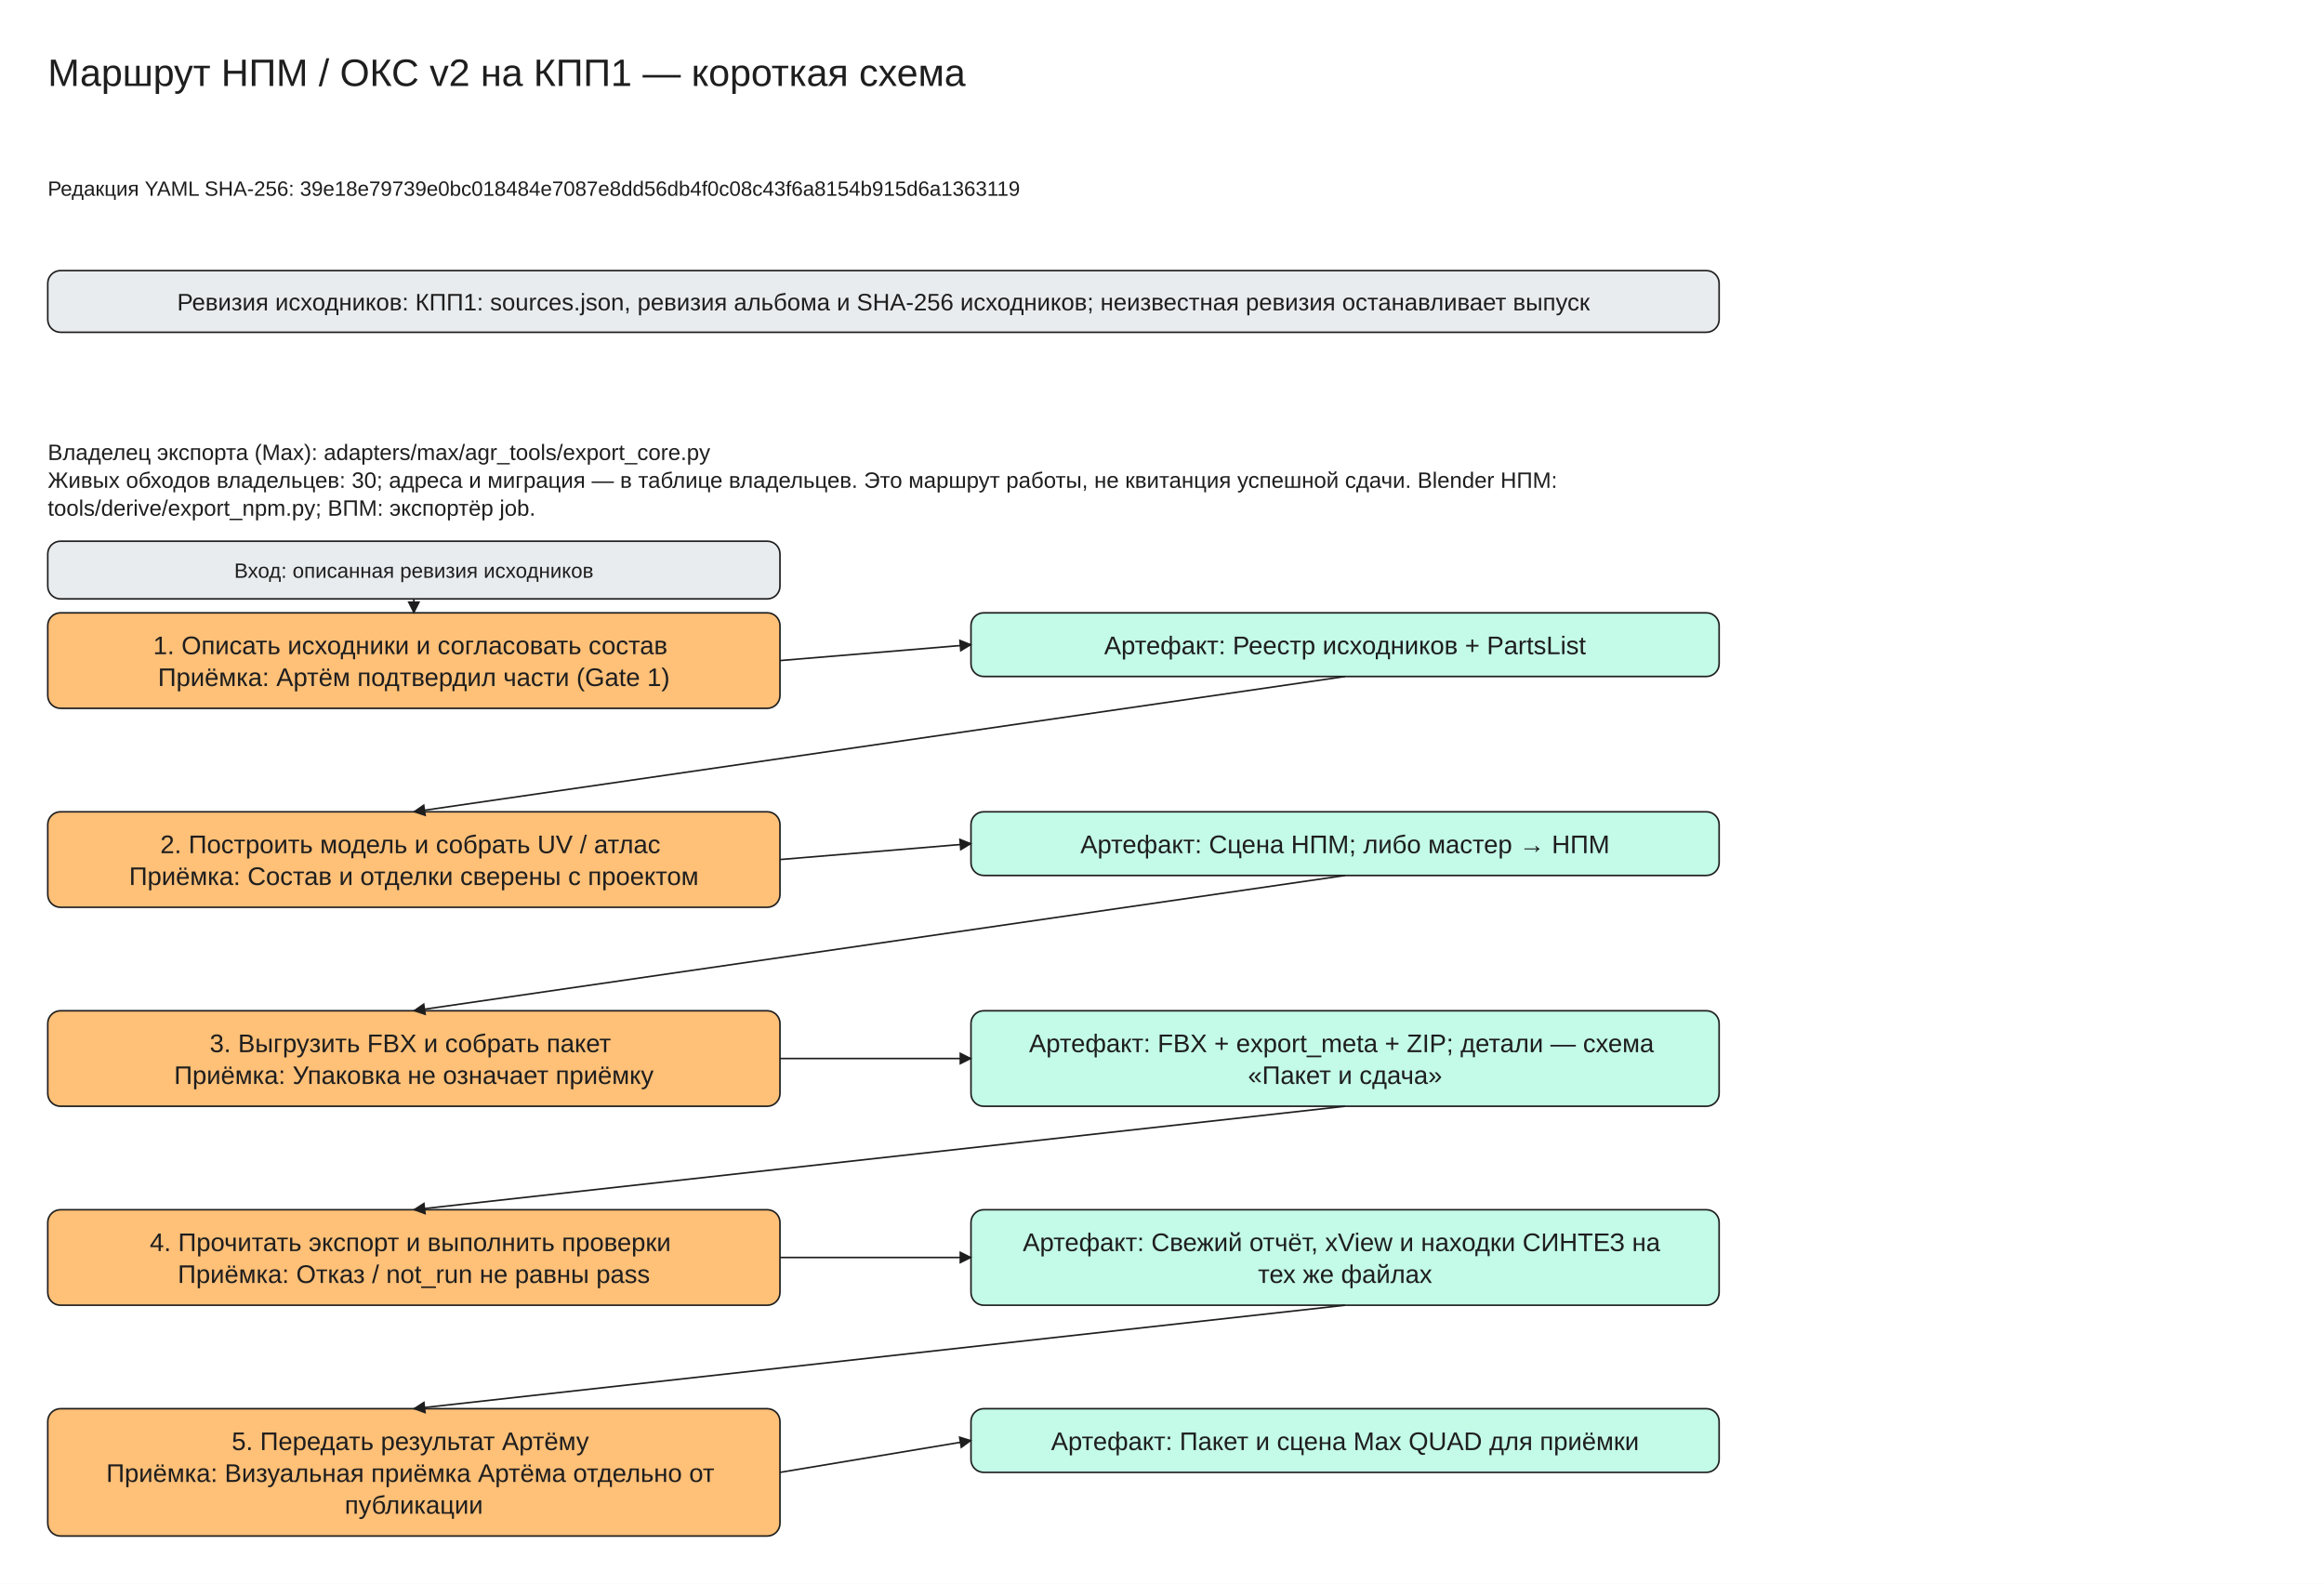
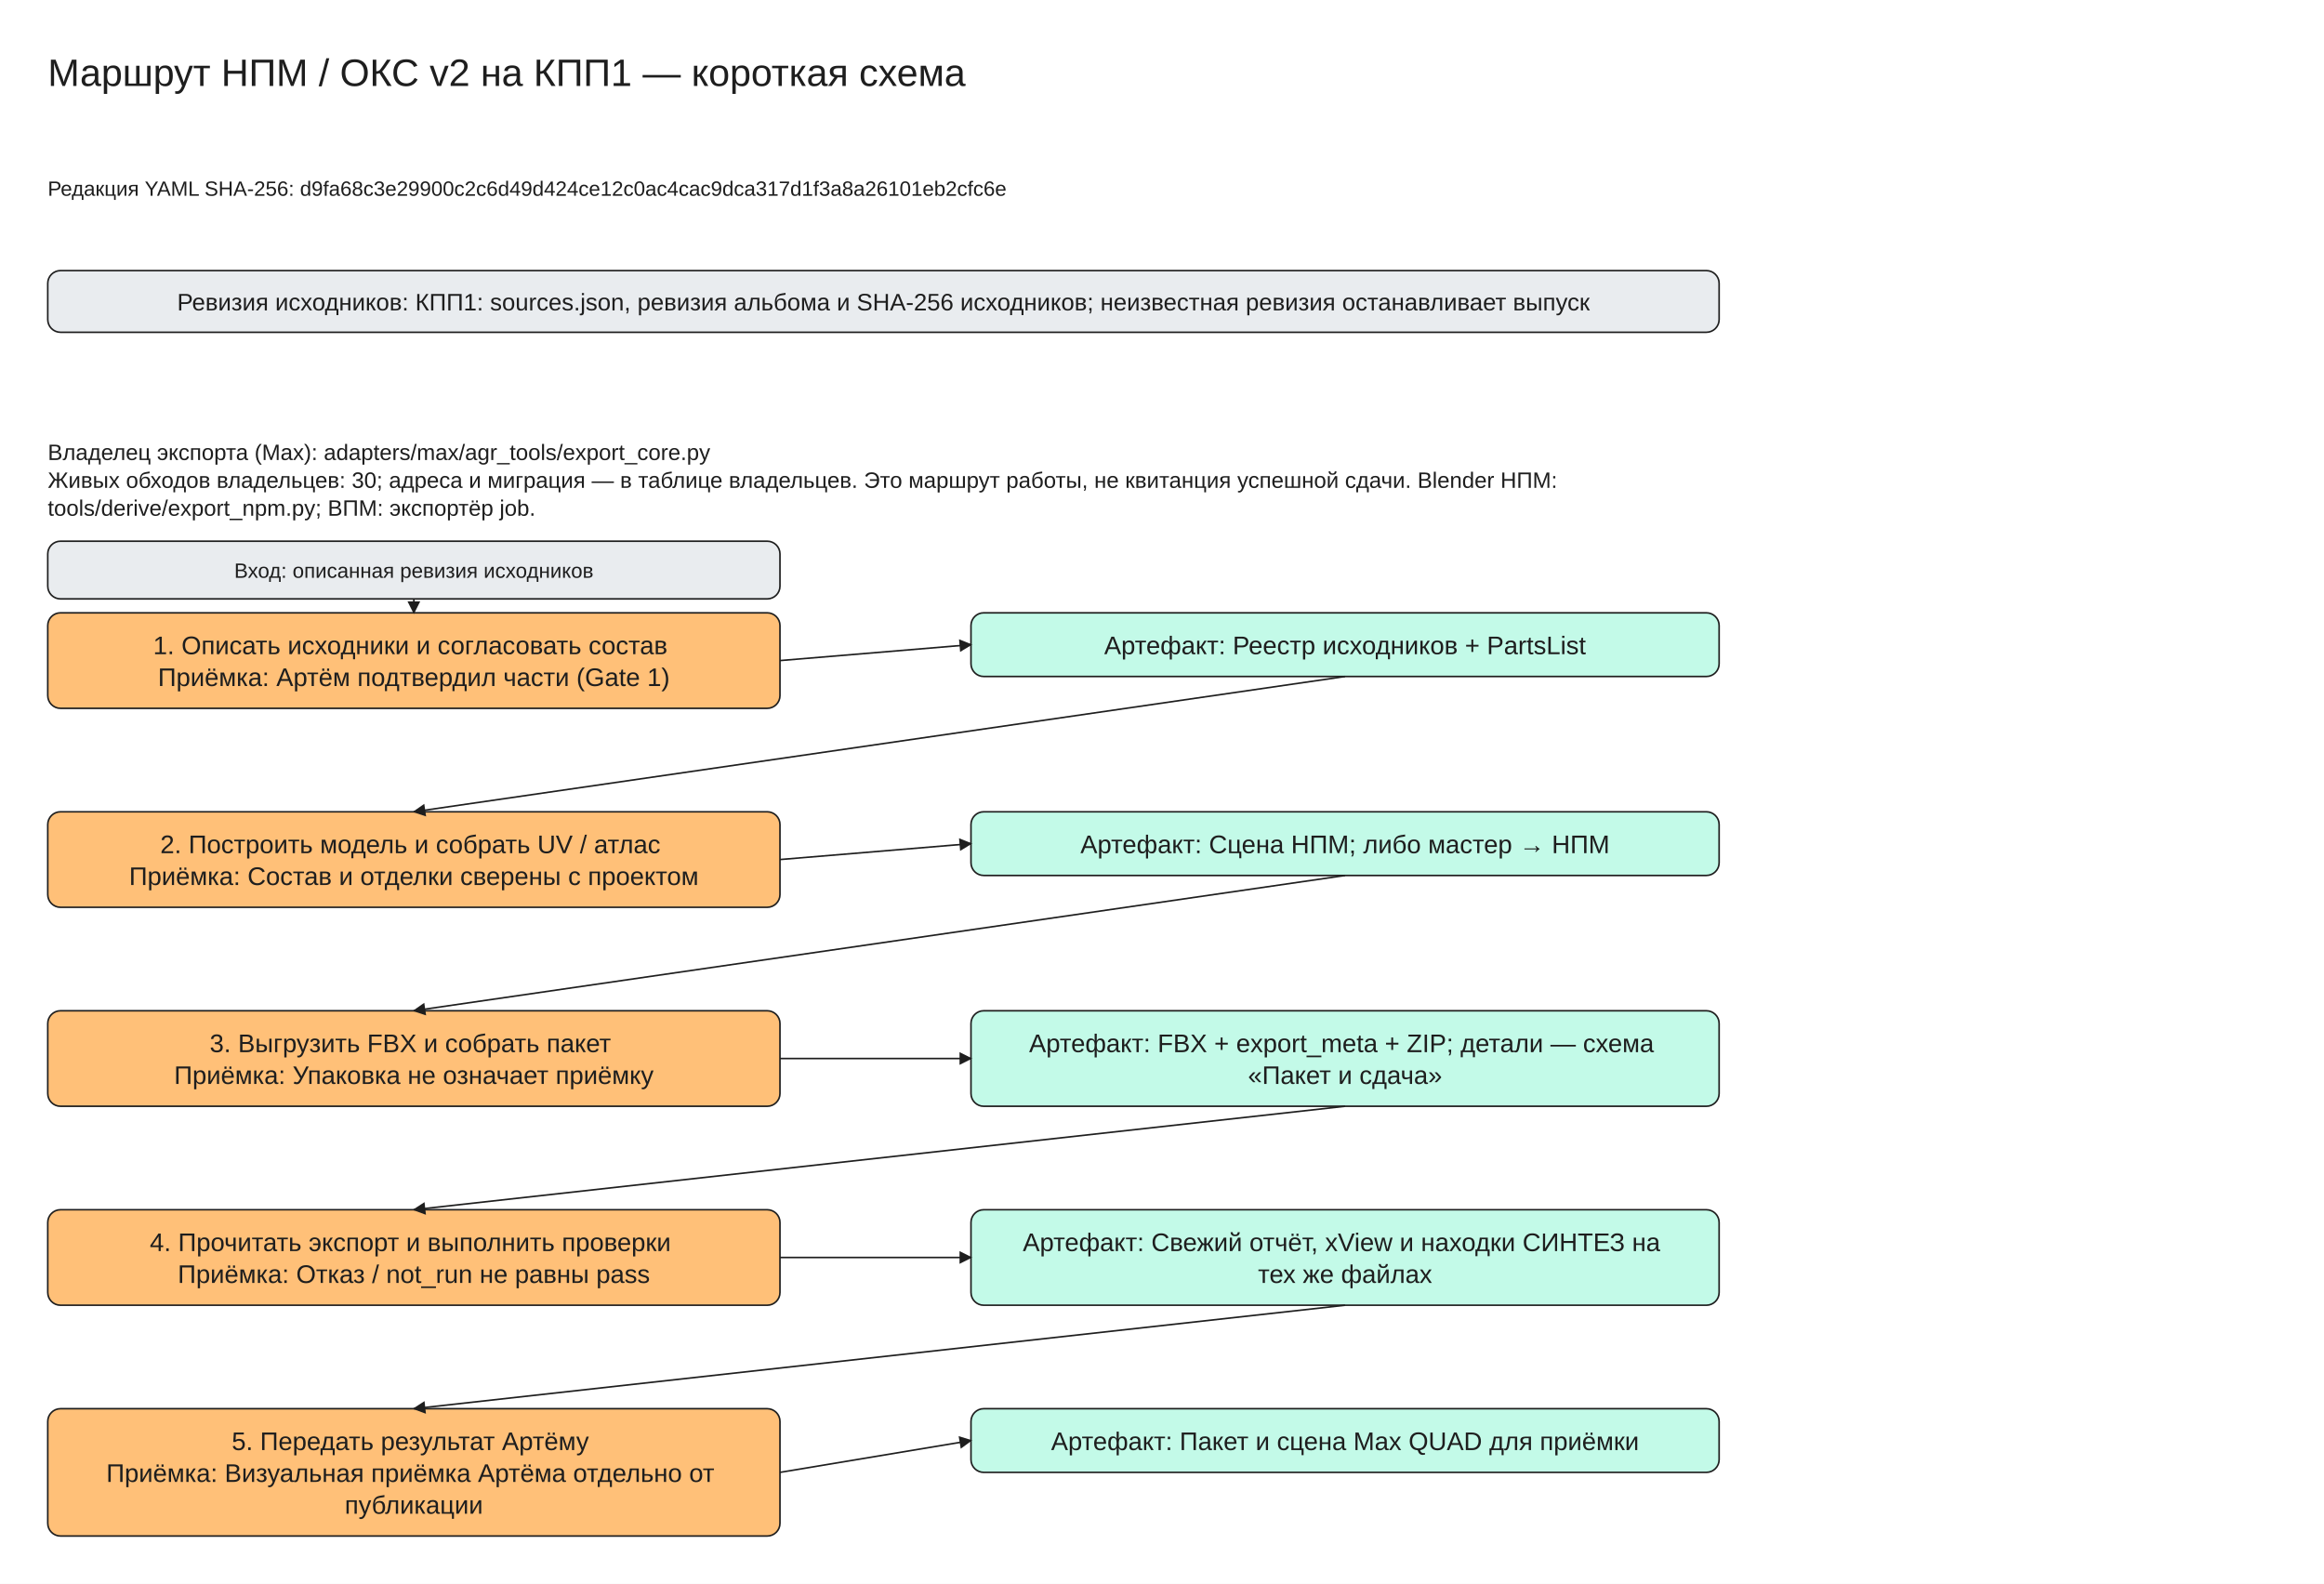
<svg xmlns="http://www.w3.org/2000/svg" viewBox="0 -30 1460 995" width="1460" height="995" font-family="Segoe UI, Arial, sans-serif">
  <defs>
    <marker id="arrow" viewBox="0 0 10 10" refX="9" refY="5" markerWidth="8" markerHeight="8" orient="auto-start-reverse">
      <path d="M0,0 L10,5 L0,10 z" fill="#1e1e1e" />
    </marker>
  </defs>
  <rect x="0" y="-30" width="1460" height="995" fill="#ffffff" />
  <rect x="30" y="140" width="1050" height="38.75" rx="8" fill="#e9ecef" stroke="#1e1e1e" />
  <rect x="30" y="355" width="460" height="60.0" rx="8" fill="#ffc078" stroke="#1e1e1e" />
  <rect x="610" y="355" width="470" height="40.0" rx="8" fill="#c3fae8" stroke="#1e1e1e" />
  <rect x="30" y="310" width="460" height="36.25" rx="8" fill="#e9ecef" stroke="#1e1e1e" />
  <line x1="260.0" y1="346.25" x2="260.0" y2="355.0" stroke="#1e1e1e" marker-end="url(#arrow)" />
  <line x1="490" y1="385.0" x2="610" y2="375.0" stroke="#1e1e1e" marker-end="url(#arrow)" />
  <rect x="30" y="480.0" width="460" height="60.0" rx="8" fill="#ffc078" stroke="#1e1e1e" />
  <rect x="610" y="480.0" width="470" height="40.0" rx="8" fill="#c3fae8" stroke="#1e1e1e" />
  <line x1="845.0" y1="395.0" x2="260.0" y2="480.0" stroke="#1e1e1e" marker-end="url(#arrow)" />
  <line x1="490" y1="510.0" x2="610" y2="500.0" stroke="#1e1e1e" marker-end="url(#arrow)" />
  <rect x="30" y="605.0" width="460" height="60.0" rx="8" fill="#ffc078" stroke="#1e1e1e" />
  <rect x="610" y="605.0" width="470" height="60.0" rx="8" fill="#c3fae8" stroke="#1e1e1e" />
  <line x1="845.0" y1="520.0" x2="260.0" y2="605.0" stroke="#1e1e1e" marker-end="url(#arrow)" />
  <line x1="490" y1="635.0" x2="610" y2="635.0" stroke="#1e1e1e" marker-end="url(#arrow)" />
  <rect x="30" y="730.0" width="460" height="60.0" rx="8" fill="#ffc078" stroke="#1e1e1e" />
  <rect x="610" y="730.0" width="470" height="60.0" rx="8" fill="#c3fae8" stroke="#1e1e1e" />
  <line x1="845.0" y1="665.0" x2="260.0" y2="730.0" stroke="#1e1e1e" marker-end="url(#arrow)" />
  <line x1="490" y1="760.0" x2="610" y2="760.0" stroke="#1e1e1e" marker-end="url(#arrow)" />
  <rect x="30" y="855.0" width="460" height="80.0" rx="8" fill="#ffc078" stroke="#1e1e1e" />
  <rect x="610" y="855.0" width="470" height="40.0" rx="8" fill="#c3fae8" stroke="#1e1e1e" />
  <line x1="845.0" y1="790.0" x2="260.0" y2="855.0" stroke="#1e1e1e" marker-end="url(#arrow)" />
  <line x1="490" y1="895.0" x2="610" y2="875.0" stroke="#1e1e1e" marker-end="url(#arrow)" />
  <text x="30" y="0" font-size="24" text-anchor="start" fill="#1e1e1e">
    <tspan x="30" dy="24">Маршрут НПМ / ОКС v2 на КПП1 — короткая схема</tspan>
  </text>
  <text x="30" y="80" font-size="13" text-anchor="start" fill="#1e1e1e">
-     <tspan x="30" dy="13">Редакция YAML SHA-256: 39e18e79739e0bc018484e7087e8dd56db4f0c08c43f6a8154b915d6a1363119</tspan>
+     <tspan x="30" dy="13">Редакция YAML SHA-256: d9fa68c3e29900c2c6d49d424ce12c0ac4cac9dca317d1f3a8a26101eb2cfc6e</tspan>
  </text>
  <text x="555.0" y="150.0" font-size="15" text-anchor="middle" fill="#1e1e1e">
    <tspan x="555.0" dy="15">Ревизия исходников: КПП1: sources.json, ревизия альбома и SHA-256 исходников; неизвестная ревизия останавливает выпуск</tspan>
  </text>
  <text x="30" y="245" font-size="14" text-anchor="start" fill="#1e1e1e">
    <tspan x="30" dy="14">Владелец экспорта (Max): adapters/max/agr_tools/export_core.py</tspan>
    <tspan x="30" dy="17.5">Живых обходов владельцев: 30; адреса и миграция — в таблице владельцев. Это маршрут работы, не квитанция успешной сдачи. Blender НПМ:</tspan>
    <tspan x="30" dy="17.5">tools/derive/export_npm.py; ВПМ: экспортёр job.</tspan>
  </text>
  <text x="260.0" y="365.0" font-size="16" text-anchor="middle" fill="#1e1e1e">
    <tspan x="260.0" dy="16">1. Описать исходники и согласовать состав</tspan>
    <tspan x="260.0" dy="20.0">Приёмка: Артём подтвердил части (Gate 1)</tspan>
  </text>
  <text x="845.0" y="365.0" font-size="16" text-anchor="middle" fill="#1e1e1e">
    <tspan x="845.0" dy="16">Артефакт: Реестр исходников + PartsList</tspan>
  </text>
  <text x="260.0" y="320.0" font-size="13" text-anchor="middle" fill="#1e1e1e">
    <tspan x="260.0" dy="13">Вход: описанная ревизия исходников</tspan>
  </text>
  <text x="260.0" y="490.0" font-size="16" text-anchor="middle" fill="#1e1e1e">
    <tspan x="260.0" dy="16">2. Построить модель и собрать UV / атлас</tspan>
    <tspan x="260.0" dy="20.0">Приёмка: Состав и отделки сверены с проектом</tspan>
  </text>
  <text x="845.0" y="490.0" font-size="16" text-anchor="middle" fill="#1e1e1e">
    <tspan x="845.0" dy="16">Артефакт: Сцена НПМ; либо мастер → НПМ</tspan>
  </text>
  <text x="260.0" y="615.0" font-size="16" text-anchor="middle" fill="#1e1e1e">
    <tspan x="260.0" dy="16">3. Выгрузить FBX и собрать пакет</tspan>
    <tspan x="260.0" dy="20.0">Приёмка: Упаковка не означает приёмку</tspan>
  </text>
  <text x="845.0" y="615.0" font-size="16" text-anchor="middle" fill="#1e1e1e">
    <tspan x="845.0" dy="16">Артефакт: FBX + export_meta + ZIP; детали — схема</tspan>
    <tspan x="845.0" dy="20.0">«Пакет и сдача»</tspan>
  </text>
  <text x="260.0" y="740.0" font-size="16" text-anchor="middle" fill="#1e1e1e">
    <tspan x="260.0" dy="16">4. Прочитать экспорт и выполнить проверки</tspan>
    <tspan x="260.0" dy="20.0">Приёмка: Отказ / not_run не равны pass</tspan>
  </text>
  <text x="845.0" y="740.0" font-size="16" text-anchor="middle" fill="#1e1e1e">
    <tspan x="845.0" dy="16">Артефакт: Свежий отчёт, xView и находки СИНТЕЗ на</tspan>
    <tspan x="845.0" dy="20.0">тех же файлах</tspan>
  </text>
  <text x="260.0" y="865.0" font-size="16" text-anchor="middle" fill="#1e1e1e">
    <tspan x="260.0" dy="16">5. Передать результат Артёму</tspan>
    <tspan x="260.0" dy="20.0">Приёмка: Визуальная приёмка Артёма отдельно от</tspan>
    <tspan x="260.0" dy="20.0">публикации</tspan>
  </text>
  <text x="845.0" y="865.0" font-size="16" text-anchor="middle" fill="#1e1e1e">
    <tspan x="845.0" dy="16">Артефакт: Пакет и сцена Max QUAD для приёмки</tspan>
  </text>
</svg>
